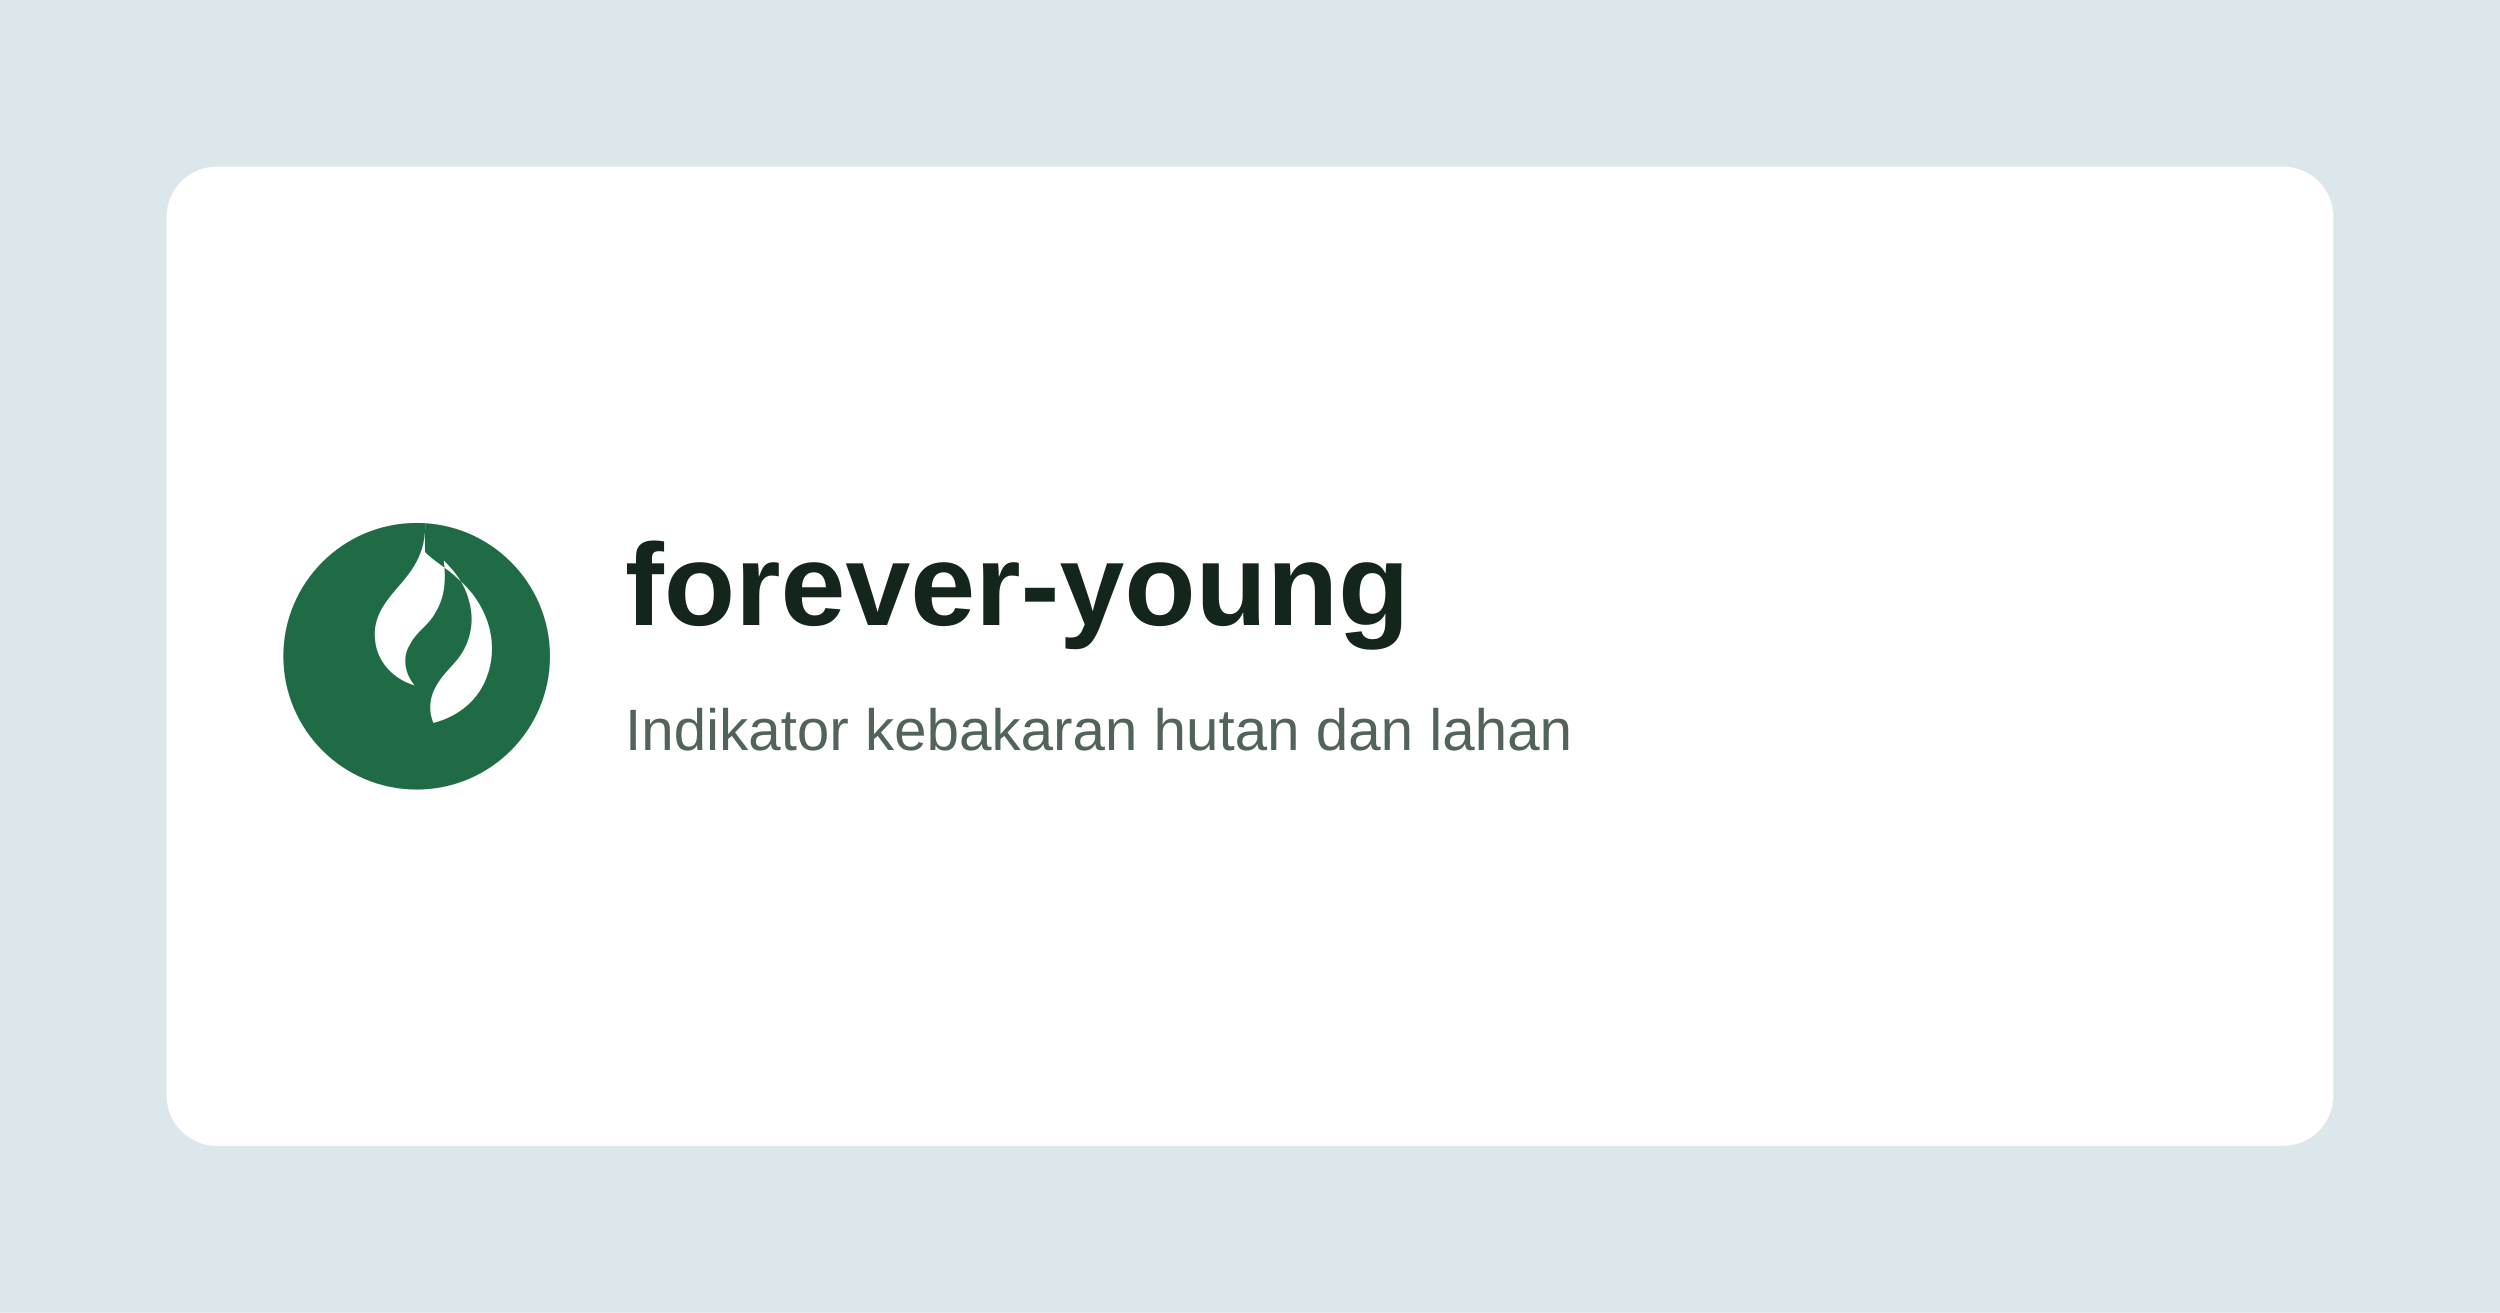
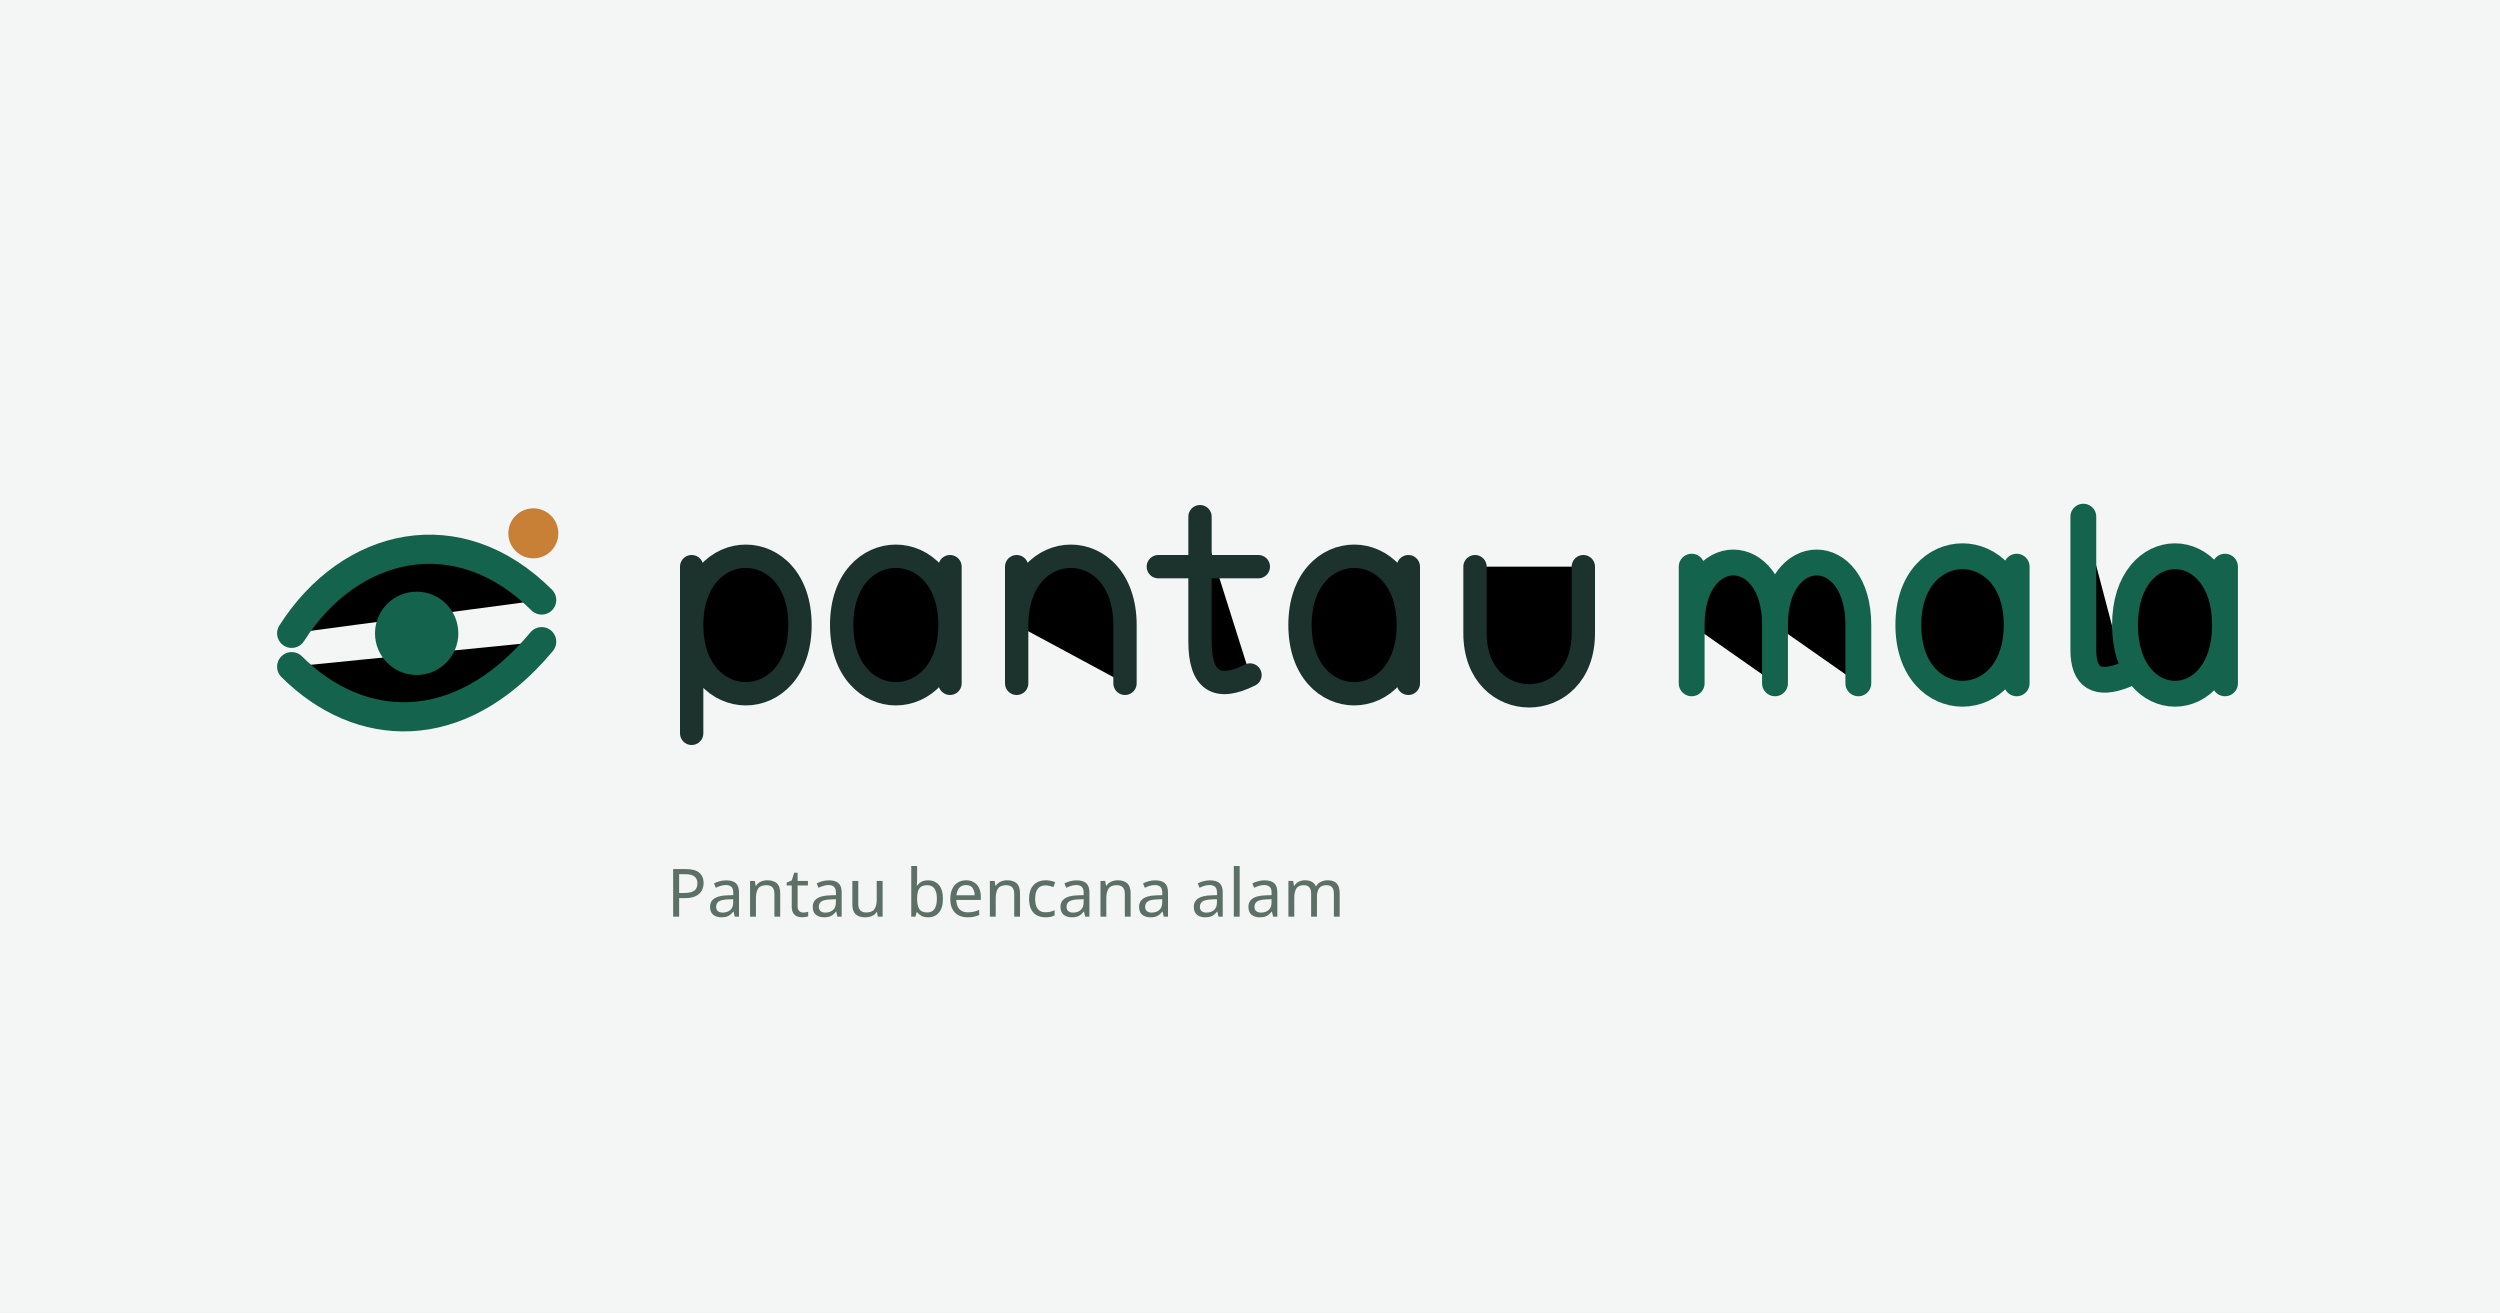
- <svg xmlns="http://www.w3.org/2000/svg" viewBox="0 0 1200 630" fill="none">
-   <rect width="1200" height="630" fill="#DCE7EC" />
-   <rect x="80" y="80" width="1040" height="470" rx="24" fill="#FFFFFF" />
-   <circle cx="200" cy="315" r="64" fill="#1E6B45" />
-   <path fill="#FFFFFF" d="M204 250c1 16-7 25-14 33-6 7-11 14-10 24 1 11 9 19 19 22-5-6-6-14-2-20 3-6 9-9 12-15 5-8 5-17 4-25 5 5 10 11 12 19 3 10 1 20-5 28-4 5-9 9-12 16-2 5-2 10 0 15 12-3 22-11 26-23 6-17-1-35-14-46-5-5-11-8-16-13z" />
-   <text x="300" y="300" font-family="IBM Plex Sans, Arial, sans-serif" font-size="56" font-weight="600" fill="#14261B">forever-young</text>
-   <text x="300" y="360" font-family="IBM Plex Sans, Arial, sans-serif" font-size="28" fill="#52645A">Indikator kebakaran hutan dan lahan</text>
+ <svg xmlns="http://www.w3.org/2000/svg" viewBox="0 0 1200 630">
+   <rect width="1200" height="630" fill="#f3f6f5" />
+   <g transform="translate(120 220) scale(4)">
+     <path d="M5 21c7-11 20-14 30-4M5 25c8 8 20 9 30-3" stroke="#14634c" stroke-width="3.5" stroke-linecap="round" />
+     <circle cx="20" cy="21" r="5" fill="#14634c" />
+     <circle cx="34" cy="9" r="3" fill="#c78035" />
+   </g>
+   <g transform="translate(320 232) scale(4)">
+     <g stroke="#1c332d" stroke-width="2.8" stroke-linecap="round" stroke-linejoin="round">
+       <path d="M3 30V10m0 7c0-11 13-11 13 0S3 28 3 17M34 24V10m0 7c0-11-13-11-13 0s13 11 13 0M42 24V10m0 7c0-11 13-11 13 0v7M64 4v15q0 7 6 4M59 10h12M89 24V10m0 7c0-11-13-11-13 0s13 11 13 0M97 10v8c0 10 13 10 13 0v-8" />
+     </g>
+     <g stroke="#14634c" stroke-width="3.1" stroke-linecap="round" stroke-linejoin="round">
+       <path d="M123 24V10m0 7c0-10 10-10 10 0v7m0-7c0-10 10-10 10 0v7M162 24V10m0 7c0-11-13-11-13 0s13 11 13 0M170 4v16q0 5 5 3M187 24V10m0 7c0-11-12-11-12 0s12 11 12 0" />
+     </g>
+   </g>
+   <text x="320" y="440" font-family="sans-serif" font-size="32" fill="#5c7068">Pantau bencana alam</text>
</svg>
